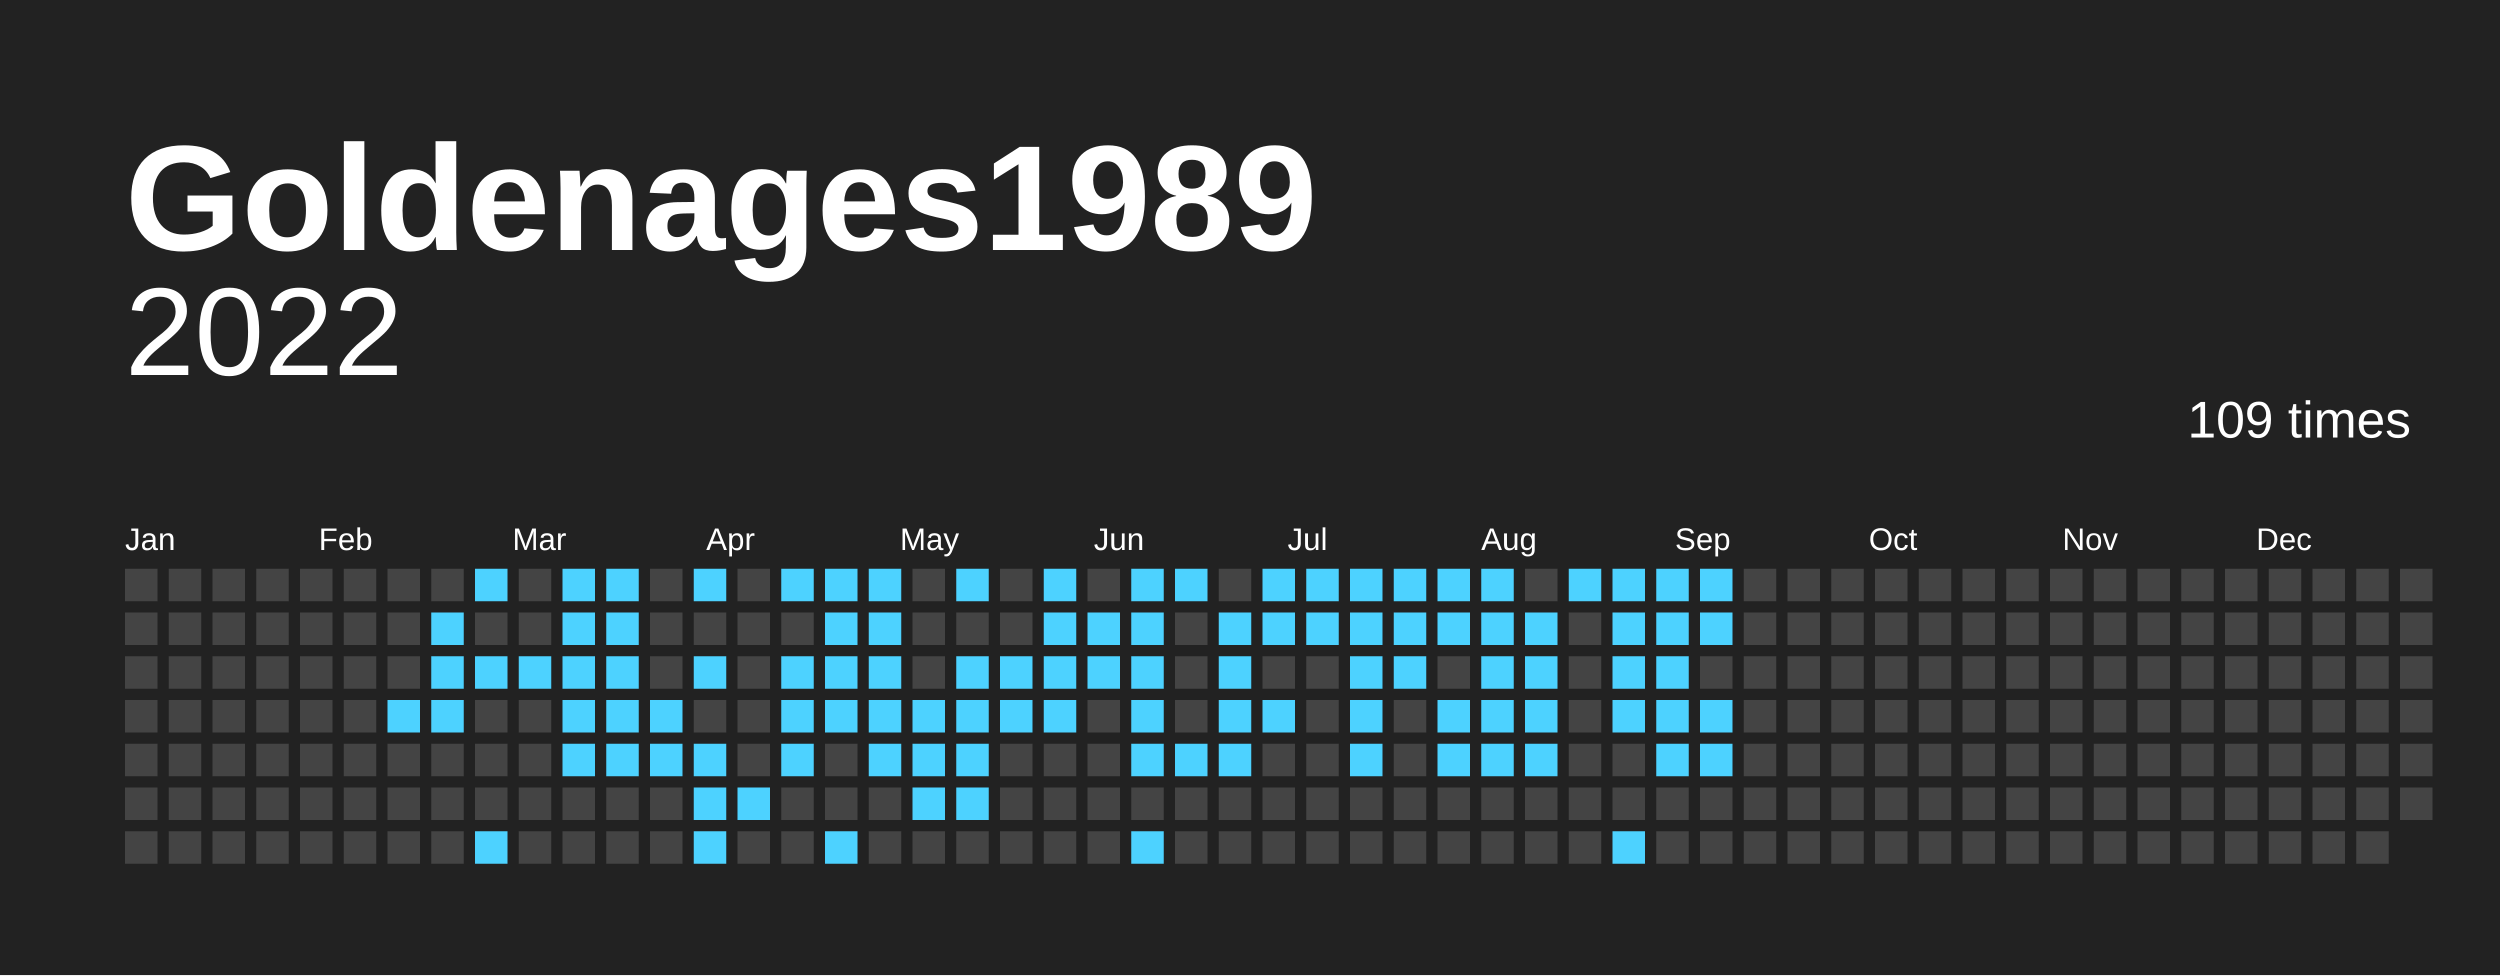
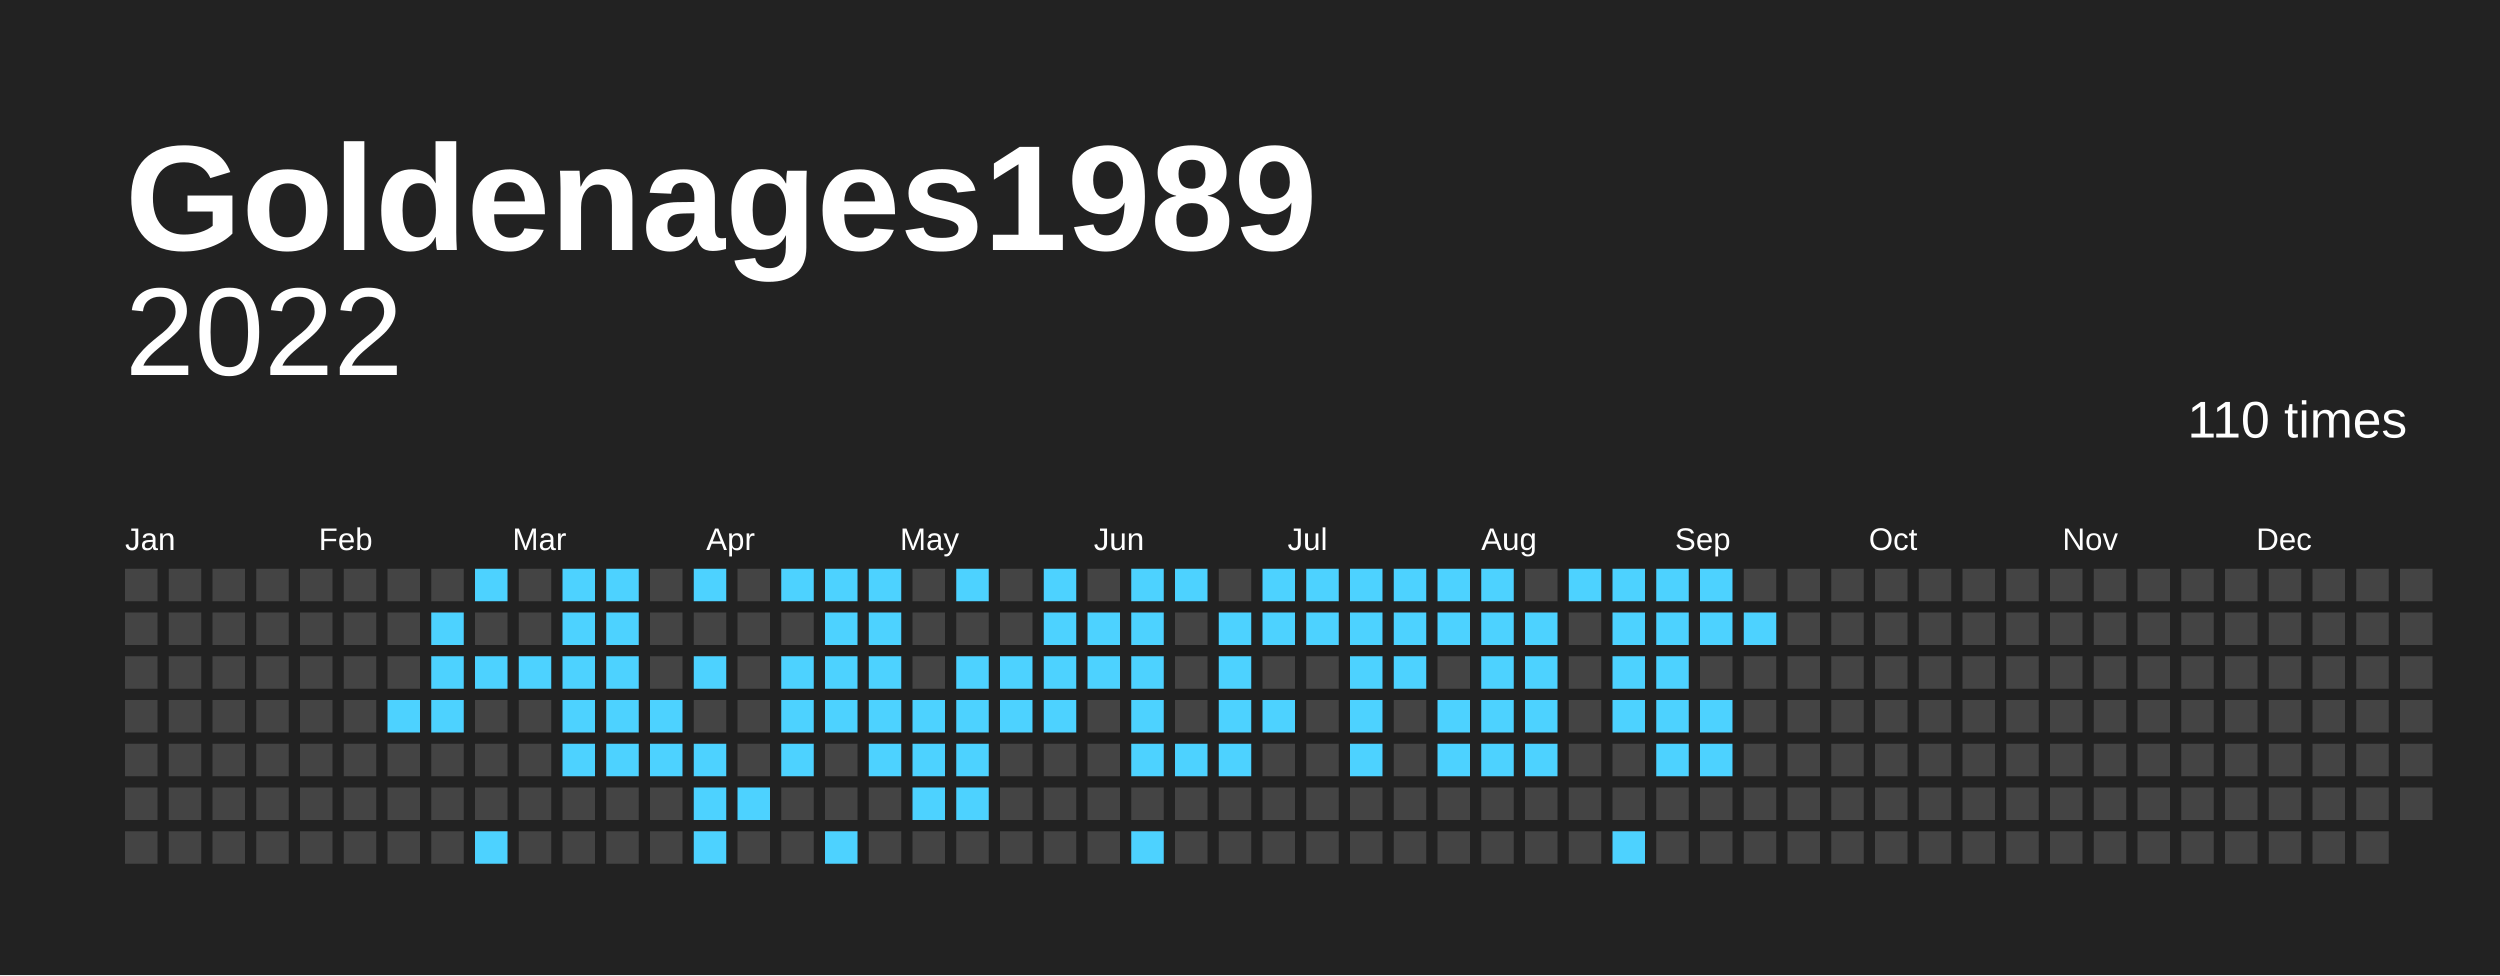
<svg xmlns="http://www.w3.org/2000/svg" baseProfile="full" height="78mm" version="1.1" viewBox="0,0,200,78" width="200mm">
  <defs />
  <rect fill="#222222" height="78" width="200" x="0" y="0" />
  <text fill="#FFFFFF" style="font-size:12px; font-family:Arial; font-weight:bold;" x="10" y="20">Goldenages1989</text>
  <text alignment-baseline="hanging" fill="#FFFFFF" style="font-size:10.0px; font-family:Arial;" x="10" y="30">2022</text>
-   <text alignment-baseline="hanging" fill="#FFFFFF" style="font-size:4.125px; font-family:Arial;" x="175" y="35">109 times</text>
+   <text alignment-baseline="hanging" fill="#FFFFFF" style="font-size:4.125px; font-family:Arial;" x="175" y="35">110 times</text>
  <text fill="#FFFFFF" style="font-size:2.5px; font-family:Arial" x="10.0" y="44">Jan</text>
  <text fill="#FFFFFF" style="font-size:2.5px; font-family:Arial" x="25.5" y="44">Feb</text>
  <text fill="#FFFFFF" style="font-size:2.5px; font-family:Arial" x="41.0" y="44">Mar</text>
  <text fill="#FFFFFF" style="font-size:2.5px; font-family:Arial" x="56.5" y="44">Apr</text>
  <text fill="#FFFFFF" style="font-size:2.5px; font-family:Arial" x="72.0" y="44">May</text>
  <text fill="#FFFFFF" style="font-size:2.5px; font-family:Arial" x="87.5" y="44">Jun</text>
  <text fill="#FFFFFF" style="font-size:2.5px; font-family:Arial" x="103.0" y="44">Jul</text>
  <text fill="#FFFFFF" style="font-size:2.5px; font-family:Arial" x="118.5" y="44">Aug</text>
  <text fill="#FFFFFF" style="font-size:2.5px; font-family:Arial" x="134.0" y="44">Sep</text>
  <text fill="#FFFFFF" style="font-size:2.5px; font-family:Arial" x="149.5" y="44">Oct</text>
  <text fill="#FFFFFF" style="font-size:2.5px; font-family:Arial" x="165.0" y="44">Nov</text>
  <text fill="#FFFFFF" style="font-size:2.5px; font-family:Arial" x="180.5" y="44">Dec</text>
  <rect fill="#444444" height="2.6" width="2.6" x="10.0" y="45.5" />
  <rect fill="#444444" height="2.6" width="2.6" x="10.0" y="49.0" />
  <rect fill="#444444" height="2.6" width="2.6" x="10.0" y="52.5" />
  <rect fill="#444444" height="2.6" width="2.6" x="10.0" y="56.0" />
  <rect fill="#444444" height="2.6" width="2.6" x="10.0" y="59.5" />
  <rect fill="#444444" height="2.6" width="2.6" x="10.0" y="63.0" />
  <rect fill="#444444" height="2.6" width="2.6" x="10.0" y="66.5" />
  <rect fill="#444444" height="2.6" width="2.6" x="13.5" y="45.5" />
  <rect fill="#444444" height="2.6" width="2.6" x="13.5" y="49.0" />
  <rect fill="#444444" height="2.6" width="2.6" x="13.5" y="52.5" />
  <rect fill="#444444" height="2.6" width="2.6" x="13.5" y="56.0" />
  <rect fill="#444444" height="2.6" width="2.6" x="13.5" y="59.5" />
  <rect fill="#444444" height="2.6" width="2.6" x="13.5" y="63.0" />
  <rect fill="#444444" height="2.6" width="2.6" x="13.5" y="66.5" />
  <rect fill="#444444" height="2.6" width="2.6" x="17.0" y="45.5" />
  <rect fill="#444444" height="2.6" width="2.6" x="17.0" y="49.0" />
  <rect fill="#444444" height="2.6" width="2.6" x="17.0" y="52.5" />
  <rect fill="#444444" height="2.6" width="2.6" x="17.0" y="56.0" />
  <rect fill="#444444" height="2.6" width="2.6" x="17.0" y="59.5" />
  <rect fill="#444444" height="2.6" width="2.6" x="17.0" y="63.0" />
  <rect fill="#444444" height="2.6" width="2.6" x="17.0" y="66.5" />
  <rect fill="#444444" height="2.6" width="2.6" x="20.5" y="45.5" />
  <rect fill="#444444" height="2.6" width="2.6" x="20.5" y="49.0" />
  <rect fill="#444444" height="2.6" width="2.6" x="20.5" y="52.5" />
  <rect fill="#444444" height="2.6" width="2.6" x="20.5" y="56.0" />
  <rect fill="#444444" height="2.6" width="2.6" x="20.5" y="59.5" />
  <rect fill="#444444" height="2.6" width="2.6" x="20.5" y="63.0" />
  <rect fill="#444444" height="2.6" width="2.6" x="20.5" y="66.5" />
  <rect fill="#444444" height="2.6" width="2.6" x="24.0" y="45.5" />
  <rect fill="#444444" height="2.6" width="2.6" x="24.0" y="49.0" />
  <rect fill="#444444" height="2.6" width="2.6" x="24.0" y="52.5" />
  <rect fill="#444444" height="2.6" width="2.6" x="24.0" y="56.0" />
  <rect fill="#444444" height="2.6" width="2.6" x="24.0" y="59.5" />
  <rect fill="#444444" height="2.6" width="2.6" x="24.0" y="63.0" />
  <rect fill="#444444" height="2.6" width="2.6" x="24.0" y="66.5" />
  <rect fill="#444444" height="2.6" width="2.6" x="27.5" y="45.5" />
  <rect fill="#444444" height="2.6" width="2.6" x="27.5" y="49.0" />
  <rect fill="#444444" height="2.6" width="2.6" x="27.5" y="52.5" />
  <rect fill="#444444" height="2.6" width="2.6" x="27.5" y="56.0" />
  <rect fill="#444444" height="2.6" width="2.6" x="27.5" y="59.5" />
  <rect fill="#444444" height="2.6" width="2.6" x="27.5" y="63.0" />
  <rect fill="#444444" height="2.6" width="2.6" x="27.5" y="66.5" />
  <rect fill="#444444" height="2.6" width="2.6" x="31.0" y="45.5" />
  <rect fill="#444444" height="2.6" width="2.6" x="31.0" y="49.0" />
  <rect fill="#444444" height="2.6" width="2.6" x="31.0" y="52.5" />
  <rect fill="#4DD2FF" height="2.6" width="2.6" x="31.0" y="56.0" />
  <rect fill="#444444" height="2.6" width="2.6" x="31.0" y="59.5" />
  <rect fill="#444444" height="2.6" width="2.6" x="31.0" y="63.0" />
  <rect fill="#444444" height="2.6" width="2.6" x="31.0" y="66.5" />
  <rect fill="#444444" height="2.6" width="2.6" x="34.5" y="45.5" />
  <rect fill="#4DD2FF" height="2.6" width="2.6" x="34.5" y="49.0" />
  <rect fill="#4DD2FF" height="2.6" width="2.6" x="34.5" y="52.5" />
  <rect fill="#4DD2FF" height="2.6" width="2.6" x="34.5" y="56.0" />
  <rect fill="#444444" height="2.6" width="2.6" x="34.5" y="59.5" />
  <rect fill="#444444" height="2.6" width="2.6" x="34.5" y="63.0" />
  <rect fill="#444444" height="2.6" width="2.6" x="34.5" y="66.5" />
  <rect fill="#4DD2FF" height="2.6" width="2.6" x="38.0" y="45.5" />
  <rect fill="#444444" height="2.6" width="2.6" x="38.0" y="49.0" />
  <rect fill="#4DD2FF" height="2.6" width="2.6" x="38.0" y="52.5" />
  <rect fill="#444444" height="2.6" width="2.6" x="38.0" y="56.0" />
  <rect fill="#444444" height="2.6" width="2.6" x="38.0" y="59.5" />
  <rect fill="#444444" height="2.6" width="2.6" x="38.0" y="63.0" />
  <rect fill="#4DD2FF" height="2.6" width="2.6" x="38.0" y="66.5" />
  <rect fill="#444444" height="2.6" width="2.6" x="41.5" y="45.5" />
  <rect fill="#444444" height="2.6" width="2.6" x="41.5" y="49.0" />
  <rect fill="#4DD2FF" height="2.6" width="2.6" x="41.5" y="52.5" />
  <rect fill="#444444" height="2.6" width="2.6" x="41.5" y="56.0" />
  <rect fill="#444444" height="2.6" width="2.6" x="41.5" y="59.5" />
  <rect fill="#444444" height="2.6" width="2.6" x="41.5" y="63.0" />
  <rect fill="#444444" height="2.6" width="2.6" x="41.5" y="66.5" />
  <rect fill="#4DD2FF" height="2.6" width="2.6" x="45.0" y="45.5" />
  <rect fill="#4DD2FF" height="2.6" width="2.6" x="45.0" y="49.0" />
  <rect fill="#4DD2FF" height="2.6" width="2.6" x="45.0" y="52.5" />
  <rect fill="#4DD2FF" height="2.6" width="2.6" x="45.0" y="56.0" />
  <rect fill="#4DD2FF" height="2.6" width="2.6" x="45.0" y="59.5" />
  <rect fill="#444444" height="2.6" width="2.6" x="45.0" y="63.0" />
  <rect fill="#444444" height="2.6" width="2.6" x="45.0" y="66.5" />
  <rect fill="#4DD2FF" height="2.6" width="2.6" x="48.5" y="45.5" />
  <rect fill="#4DD2FF" height="2.6" width="2.6" x="48.5" y="49.0" />
  <rect fill="#4DD2FF" height="2.6" width="2.6" x="48.5" y="52.5" />
  <rect fill="#4DD2FF" height="2.6" width="2.6" x="48.5" y="56.0" />
  <rect fill="#4DD2FF" height="2.6" width="2.6" x="48.5" y="59.5" />
  <rect fill="#444444" height="2.6" width="2.6" x="48.5" y="63.0" />
  <rect fill="#444444" height="2.6" width="2.6" x="48.5" y="66.5" />
  <rect fill="#444444" height="2.6" width="2.6" x="52.0" y="45.5" />
  <rect fill="#444444" height="2.6" width="2.6" x="52.0" y="49.0" />
  <rect fill="#444444" height="2.6" width="2.6" x="52.0" y="52.5" />
  <rect fill="#4DD2FF" height="2.6" width="2.6" x="52.0" y="56.0" />
  <rect fill="#4DD2FF" height="2.6" width="2.6" x="52.0" y="59.5" />
  <rect fill="#444444" height="2.6" width="2.6" x="52.0" y="63.0" />
  <rect fill="#444444" height="2.6" width="2.6" x="52.0" y="66.5" />
  <rect fill="#4DD2FF" height="2.6" width="2.6" x="55.5" y="45.5" />
  <rect fill="#444444" height="2.6" width="2.6" x="55.5" y="49.0" />
  <rect fill="#4DD2FF" height="2.6" width="2.6" x="55.5" y="52.5" />
  <rect fill="#444444" height="2.6" width="2.6" x="55.5" y="56.0" />
  <rect fill="#4DD2FF" height="2.6" width="2.6" x="55.5" y="59.5" />
  <rect fill="#4DD2FF" height="2.6" width="2.6" x="55.5" y="63.0" />
  <rect fill="#4DD2FF" height="2.6" width="2.6" x="55.5" y="66.5" />
  <rect fill="#444444" height="2.6" width="2.6" x="59.0" y="45.5" />
  <rect fill="#444444" height="2.6" width="2.6" x="59.0" y="49.0" />
  <rect fill="#444444" height="2.6" width="2.6" x="59.0" y="52.5" />
  <rect fill="#444444" height="2.6" width="2.6" x="59.0" y="56.0" />
  <rect fill="#444444" height="2.6" width="2.6" x="59.0" y="59.5" />
  <rect fill="#4DD2FF" height="2.6" width="2.6" x="59.0" y="63.0" />
  <rect fill="#444444" height="2.6" width="2.6" x="59.0" y="66.5" />
  <rect fill="#4DD2FF" height="2.6" width="2.6" x="62.5" y="45.5" />
  <rect fill="#444444" height="2.6" width="2.6" x="62.5" y="49.0" />
  <rect fill="#4DD2FF" height="2.6" width="2.6" x="62.5" y="52.5" />
  <rect fill="#4DD2FF" height="2.6" width="2.6" x="62.5" y="56.0" />
  <rect fill="#4DD2FF" height="2.6" width="2.6" x="62.5" y="59.5" />
  <rect fill="#444444" height="2.6" width="2.6" x="62.5" y="63.0" />
  <rect fill="#444444" height="2.6" width="2.6" x="62.5" y="66.5" />
  <rect fill="#4DD2FF" height="2.6" width="2.6" x="66.0" y="45.5" />
  <rect fill="#4DD2FF" height="2.6" width="2.6" x="66.0" y="49.0" />
  <rect fill="#4DD2FF" height="2.6" width="2.6" x="66.0" y="52.5" />
  <rect fill="#4DD2FF" height="2.6" width="2.6" x="66.0" y="56.0" />
  <rect fill="#444444" height="2.6" width="2.6" x="66.0" y="59.5" />
  <rect fill="#444444" height="2.6" width="2.6" x="66.0" y="63.0" />
  <rect fill="#4DD2FF" height="2.6" width="2.6" x="66.0" y="66.5" />
  <rect fill="#4DD2FF" height="2.6" width="2.6" x="69.5" y="45.5" />
  <rect fill="#4DD2FF" height="2.6" width="2.6" x="69.5" y="49.0" />
  <rect fill="#4DD2FF" height="2.6" width="2.6" x="69.5" y="52.5" />
  <rect fill="#4DD2FF" height="2.6" width="2.6" x="69.5" y="56.0" />
  <rect fill="#4DD2FF" height="2.6" width="2.6" x="69.5" y="59.5" />
  <rect fill="#444444" height="2.6" width="2.6" x="69.5" y="63.0" />
  <rect fill="#444444" height="2.6" width="2.6" x="69.5" y="66.5" />
  <rect fill="#444444" height="2.6" width="2.6" x="73.0" y="45.5" />
  <rect fill="#444444" height="2.6" width="2.6" x="73.0" y="49.0" />
  <rect fill="#444444" height="2.6" width="2.6" x="73.0" y="52.5" />
  <rect fill="#4DD2FF" height="2.6" width="2.6" x="73.0" y="56.0" />
  <rect fill="#4DD2FF" height="2.6" width="2.6" x="73.0" y="59.5" />
  <rect fill="#4DD2FF" height="2.6" width="2.6" x="73.0" y="63.0" />
  <rect fill="#444444" height="2.6" width="2.6" x="73.0" y="66.5" />
  <rect fill="#4DD2FF" height="2.6" width="2.6" x="76.5" y="45.5" />
  <rect fill="#444444" height="2.6" width="2.6" x="76.5" y="49.0" />
  <rect fill="#4DD2FF" height="2.6" width="2.6" x="76.5" y="52.5" />
  <rect fill="#4DD2FF" height="2.6" width="2.6" x="76.5" y="56.0" />
  <rect fill="#4DD2FF" height="2.6" width="2.6" x="76.5" y="59.5" />
  <rect fill="#4DD2FF" height="2.6" width="2.6" x="76.5" y="63.0" />
  <rect fill="#444444" height="2.6" width="2.6" x="76.5" y="66.5" />
  <rect fill="#444444" height="2.6" width="2.6" x="80.0" y="45.5" />
  <rect fill="#444444" height="2.6" width="2.6" x="80.0" y="49.0" />
  <rect fill="#4DD2FF" height="2.6" width="2.6" x="80.0" y="52.5" />
  <rect fill="#4DD2FF" height="2.6" width="2.6" x="80.0" y="56.0" />
  <rect fill="#444444" height="2.6" width="2.6" x="80.0" y="59.5" />
  <rect fill="#444444" height="2.6" width="2.6" x="80.0" y="63.0" />
  <rect fill="#444444" height="2.6" width="2.6" x="80.0" y="66.5" />
  <rect fill="#4DD2FF" height="2.6" width="2.6" x="83.5" y="45.5" />
  <rect fill="#4DD2FF" height="2.6" width="2.6" x="83.5" y="49.0" />
  <rect fill="#4DD2FF" height="2.6" width="2.6" x="83.5" y="52.5" />
  <rect fill="#4DD2FF" height="2.6" width="2.6" x="83.5" y="56.0" />
  <rect fill="#444444" height="2.6" width="2.6" x="83.5" y="59.5" />
  <rect fill="#444444" height="2.6" width="2.6" x="83.5" y="63.0" />
  <rect fill="#444444" height="2.6" width="2.6" x="83.5" y="66.5" />
  <rect fill="#444444" height="2.6" width="2.6" x="87.0" y="45.5" />
  <rect fill="#4DD2FF" height="2.6" width="2.6" x="87.0" y="49.0" />
  <rect fill="#4DD2FF" height="2.6" width="2.6" x="87.0" y="52.5" />
  <rect fill="#444444" height="2.6" width="2.6" x="87.0" y="56.0" />
  <rect fill="#444444" height="2.6" width="2.6" x="87.0" y="59.5" />
  <rect fill="#444444" height="2.6" width="2.6" x="87.0" y="63.0" />
  <rect fill="#444444" height="2.6" width="2.6" x="87.0" y="66.5" />
  <rect fill="#4DD2FF" height="2.6" width="2.6" x="90.5" y="45.5" />
  <rect fill="#4DD2FF" height="2.6" width="2.6" x="90.5" y="49.0" />
  <rect fill="#4DD2FF" height="2.6" width="2.6" x="90.5" y="52.5" />
  <rect fill="#4DD2FF" height="2.6" width="2.6" x="90.5" y="56.0" />
  <rect fill="#4DD2FF" height="2.6" width="2.6" x="90.5" y="59.5" />
  <rect fill="#444444" height="2.6" width="2.6" x="90.5" y="63.0" />
  <rect fill="#4DD2FF" height="2.6" width="2.6" x="90.5" y="66.5" />
  <rect fill="#4DD2FF" height="2.6" width="2.6" x="94.0" y="45.5" />
  <rect fill="#444444" height="2.6" width="2.6" x="94.0" y="49.0" />
  <rect fill="#444444" height="2.6" width="2.6" x="94.0" y="52.5" />
  <rect fill="#444444" height="2.6" width="2.6" x="94.0" y="56.0" />
  <rect fill="#4DD2FF" height="2.6" width="2.6" x="94.0" y="59.5" />
  <rect fill="#444444" height="2.6" width="2.6" x="94.0" y="63.0" />
  <rect fill="#444444" height="2.6" width="2.6" x="94.0" y="66.5" />
  <rect fill="#444444" height="2.6" width="2.6" x="97.5" y="45.5" />
  <rect fill="#4DD2FF" height="2.6" width="2.6" x="97.5" y="49.0" />
  <rect fill="#4DD2FF" height="2.6" width="2.6" x="97.5" y="52.5" />
  <rect fill="#4DD2FF" height="2.6" width="2.6" x="97.5" y="56.0" />
  <rect fill="#4DD2FF" height="2.6" width="2.6" x="97.5" y="59.5" />
  <rect fill="#444444" height="2.6" width="2.6" x="97.5" y="63.0" />
  <rect fill="#444444" height="2.6" width="2.6" x="97.5" y="66.5" />
  <rect fill="#4DD2FF" height="2.6" width="2.6" x="101.0" y="45.5" />
  <rect fill="#4DD2FF" height="2.6" width="2.6" x="101.0" y="49.0" />
  <rect fill="#444444" height="2.6" width="2.6" x="101.0" y="52.5" />
  <rect fill="#4DD2FF" height="2.6" width="2.6" x="101.0" y="56.0" />
  <rect fill="#444444" height="2.6" width="2.6" x="101.0" y="59.5" />
  <rect fill="#444444" height="2.6" width="2.6" x="101.0" y="63.0" />
  <rect fill="#444444" height="2.6" width="2.6" x="101.0" y="66.5" />
  <rect fill="#4DD2FF" height="2.6" width="2.6" x="104.5" y="45.5" />
  <rect fill="#4DD2FF" height="2.6" width="2.6" x="104.5" y="49.0" />
  <rect fill="#444444" height="2.6" width="2.6" x="104.5" y="52.5" />
  <rect fill="#444444" height="2.6" width="2.6" x="104.5" y="56.0" />
  <rect fill="#444444" height="2.6" width="2.6" x="104.5" y="59.5" />
  <rect fill="#444444" height="2.6" width="2.6" x="104.5" y="63.0" />
  <rect fill="#444444" height="2.6" width="2.6" x="104.5" y="66.5" />
  <rect fill="#4DD2FF" height="2.6" width="2.6" x="108.0" y="45.5" />
  <rect fill="#4DD2FF" height="2.6" width="2.6" x="108.0" y="49.0" />
  <rect fill="#4DD2FF" height="2.6" width="2.6" x="108.0" y="52.5" />
  <rect fill="#4DD2FF" height="2.6" width="2.6" x="108.0" y="56.0" />
  <rect fill="#4DD2FF" height="2.6" width="2.6" x="108.0" y="59.5" />
  <rect fill="#444444" height="2.6" width="2.6" x="108.0" y="63.0" />
  <rect fill="#444444" height="2.6" width="2.6" x="108.0" y="66.5" />
  <rect fill="#4DD2FF" height="2.6" width="2.6" x="111.5" y="45.5" />
  <rect fill="#4DD2FF" height="2.6" width="2.6" x="111.5" y="49.0" />
  <rect fill="#4DD2FF" height="2.6" width="2.6" x="111.5" y="52.5" />
  <rect fill="#444444" height="2.6" width="2.6" x="111.5" y="56.0" />
  <rect fill="#444444" height="2.6" width="2.6" x="111.5" y="59.5" />
  <rect fill="#444444" height="2.6" width="2.6" x="111.5" y="63.0" />
  <rect fill="#444444" height="2.6" width="2.6" x="111.5" y="66.5" />
  <rect fill="#4DD2FF" height="2.6" width="2.6" x="115.0" y="45.5" />
  <rect fill="#4DD2FF" height="2.6" width="2.6" x="115.0" y="49.0" />
  <rect fill="#444444" height="2.6" width="2.6" x="115.0" y="52.5" />
  <rect fill="#4DD2FF" height="2.6" width="2.6" x="115.0" y="56.0" />
  <rect fill="#4DD2FF" height="2.6" width="2.6" x="115.0" y="59.5" />
  <rect fill="#444444" height="2.6" width="2.6" x="115.0" y="63.0" />
  <rect fill="#444444" height="2.6" width="2.6" x="115.0" y="66.5" />
  <rect fill="#4DD2FF" height="2.6" width="2.6" x="118.5" y="45.5" />
  <rect fill="#4DD2FF" height="2.6" width="2.6" x="118.5" y="49.0" />
  <rect fill="#4DD2FF" height="2.6" width="2.6" x="118.5" y="52.5" />
  <rect fill="#4DD2FF" height="2.6" width="2.6" x="118.5" y="56.0" />
  <rect fill="#4DD2FF" height="2.6" width="2.6" x="118.5" y="59.5" />
  <rect fill="#444444" height="2.6" width="2.6" x="118.5" y="63.0" />
  <rect fill="#444444" height="2.6" width="2.6" x="118.5" y="66.5" />
  <rect fill="#444444" height="2.6" width="2.6" x="122.0" y="45.5" />
  <rect fill="#4DD2FF" height="2.6" width="2.6" x="122.0" y="49.0" />
  <rect fill="#4DD2FF" height="2.6" width="2.6" x="122.0" y="52.5" />
  <rect fill="#4DD2FF" height="2.6" width="2.6" x="122.0" y="56.0" />
  <rect fill="#4DD2FF" height="2.6" width="2.6" x="122.0" y="59.5" />
  <rect fill="#444444" height="2.6" width="2.6" x="122.0" y="63.0" />
  <rect fill="#444444" height="2.6" width="2.6" x="122.0" y="66.5" />
  <rect fill="#4DD2FF" height="2.6" width="2.6" x="125.5" y="45.5" />
  <rect fill="#444444" height="2.6" width="2.6" x="125.5" y="49.0" />
  <rect fill="#444444" height="2.6" width="2.6" x="125.5" y="52.5" />
  <rect fill="#444444" height="2.6" width="2.6" x="125.5" y="56.0" />
  <rect fill="#444444" height="2.6" width="2.6" x="125.5" y="59.5" />
  <rect fill="#444444" height="2.6" width="2.6" x="125.5" y="63.0" />
  <rect fill="#444444" height="2.6" width="2.6" x="125.5" y="66.5" />
  <rect fill="#4DD2FF" height="2.6" width="2.6" x="129.0" y="45.5" />
  <rect fill="#4DD2FF" height="2.6" width="2.6" x="129.0" y="49.0" />
  <rect fill="#4DD2FF" height="2.6" width="2.6" x="129.0" y="52.5" />
  <rect fill="#4DD2FF" height="2.6" width="2.6" x="129.0" y="56.0" />
  <rect fill="#444444" height="2.6" width="2.6" x="129.0" y="59.5" />
  <rect fill="#444444" height="2.6" width="2.6" x="129.0" y="63.0" />
  <rect fill="#4DD2FF" height="2.6" width="2.6" x="129.0" y="66.5" />
  <rect fill="#4DD2FF" height="2.6" width="2.6" x="132.5" y="45.5" />
  <rect fill="#4DD2FF" height="2.6" width="2.6" x="132.5" y="49.0" />
  <rect fill="#4DD2FF" height="2.6" width="2.6" x="132.5" y="52.5" />
  <rect fill="#4DD2FF" height="2.6" width="2.6" x="132.5" y="56.0" />
  <rect fill="#4DD2FF" height="2.6" width="2.6" x="132.5" y="59.5" />
  <rect fill="#444444" height="2.6" width="2.6" x="132.5" y="63.0" />
  <rect fill="#444444" height="2.6" width="2.6" x="132.5" y="66.5" />
  <rect fill="#4DD2FF" height="2.6" width="2.6" x="136.0" y="45.5" />
  <rect fill="#4DD2FF" height="2.6" width="2.6" x="136.0" y="49.0" />
  <rect fill="#444444" height="2.6" width="2.6" x="136.0" y="52.5" />
  <rect fill="#4DD2FF" height="2.6" width="2.6" x="136.0" y="56.0" />
  <rect fill="#4DD2FF" height="2.6" width="2.6" x="136.0" y="59.5" />
  <rect fill="#444444" height="2.6" width="2.6" x="136.0" y="63.0" />
  <rect fill="#444444" height="2.6" width="2.6" x="136.0" y="66.5" />
  <rect fill="#444444" height="2.6" width="2.6" x="139.5" y="45.5" />
-   <rect fill="#444444" height="2.6" width="2.6" x="139.5" y="49.0" />
+   <rect fill="#4DD2FF" height="2.6" width="2.6" x="139.5" y="49.0" />
  <rect fill="#444444" height="2.6" width="2.6" x="139.5" y="52.5" />
  <rect fill="#444444" height="2.6" width="2.6" x="139.5" y="56.0" />
  <rect fill="#444444" height="2.6" width="2.6" x="139.5" y="59.5" />
  <rect fill="#444444" height="2.6" width="2.6" x="139.5" y="63.0" />
  <rect fill="#444444" height="2.6" width="2.6" x="139.5" y="66.5" />
  <rect fill="#444444" height="2.6" width="2.6" x="143.0" y="45.5" />
  <rect fill="#444444" height="2.6" width="2.6" x="143.0" y="49.0" />
  <rect fill="#444444" height="2.6" width="2.6" x="143.0" y="52.5" />
  <rect fill="#444444" height="2.6" width="2.6" x="143.0" y="56.0" />
  <rect fill="#444444" height="2.6" width="2.6" x="143.0" y="59.5" />
  <rect fill="#444444" height="2.6" width="2.6" x="143.0" y="63.0" />
  <rect fill="#444444" height="2.6" width="2.6" x="143.0" y="66.5" />
  <rect fill="#444444" height="2.6" width="2.6" x="146.5" y="45.5" />
  <rect fill="#444444" height="2.6" width="2.6" x="146.5" y="49.0" />
  <rect fill="#444444" height="2.6" width="2.6" x="146.5" y="52.5" />
  <rect fill="#444444" height="2.6" width="2.6" x="146.5" y="56.0" />
  <rect fill="#444444" height="2.6" width="2.6" x="146.5" y="59.5" />
  <rect fill="#444444" height="2.6" width="2.6" x="146.5" y="63.0" />
  <rect fill="#444444" height="2.6" width="2.6" x="146.5" y="66.5" />
  <rect fill="#444444" height="2.6" width="2.6" x="150.0" y="45.5" />
  <rect fill="#444444" height="2.6" width="2.6" x="150.0" y="49.0" />
  <rect fill="#444444" height="2.6" width="2.6" x="150.0" y="52.5" />
  <rect fill="#444444" height="2.6" width="2.6" x="150.0" y="56.0" />
  <rect fill="#444444" height="2.6" width="2.6" x="150.0" y="59.5" />
  <rect fill="#444444" height="2.6" width="2.6" x="150.0" y="63.0" />
  <rect fill="#444444" height="2.6" width="2.6" x="150.0" y="66.5" />
  <rect fill="#444444" height="2.6" width="2.6" x="153.5" y="45.5" />
  <rect fill="#444444" height="2.6" width="2.6" x="153.5" y="49.0" />
  <rect fill="#444444" height="2.6" width="2.6" x="153.5" y="52.5" />
  <rect fill="#444444" height="2.6" width="2.6" x="153.5" y="56.0" />
  <rect fill="#444444" height="2.6" width="2.6" x="153.5" y="59.5" />
  <rect fill="#444444" height="2.6" width="2.6" x="153.5" y="63.0" />
  <rect fill="#444444" height="2.6" width="2.6" x="153.5" y="66.5" />
  <rect fill="#444444" height="2.6" width="2.6" x="157.0" y="45.5" />
  <rect fill="#444444" height="2.6" width="2.6" x="157.0" y="49.0" />
  <rect fill="#444444" height="2.6" width="2.6" x="157.0" y="52.5" />
  <rect fill="#444444" height="2.6" width="2.6" x="157.0" y="56.0" />
  <rect fill="#444444" height="2.6" width="2.6" x="157.0" y="59.5" />
  <rect fill="#444444" height="2.6" width="2.6" x="157.0" y="63.0" />
  <rect fill="#444444" height="2.6" width="2.6" x="157.0" y="66.5" />
  <rect fill="#444444" height="2.6" width="2.6" x="160.5" y="45.5" />
  <rect fill="#444444" height="2.6" width="2.6" x="160.5" y="49.0" />
  <rect fill="#444444" height="2.6" width="2.6" x="160.5" y="52.5" />
  <rect fill="#444444" height="2.6" width="2.6" x="160.5" y="56.0" />
  <rect fill="#444444" height="2.6" width="2.6" x="160.5" y="59.5" />
  <rect fill="#444444" height="2.6" width="2.6" x="160.5" y="63.0" />
  <rect fill="#444444" height="2.6" width="2.6" x="160.5" y="66.5" />
  <rect fill="#444444" height="2.6" width="2.6" x="164.0" y="45.5" />
  <rect fill="#444444" height="2.6" width="2.6" x="164.0" y="49.0" />
  <rect fill="#444444" height="2.6" width="2.6" x="164.0" y="52.5" />
  <rect fill="#444444" height="2.6" width="2.6" x="164.0" y="56.0" />
  <rect fill="#444444" height="2.6" width="2.6" x="164.0" y="59.5" />
  <rect fill="#444444" height="2.6" width="2.6" x="164.0" y="63.0" />
  <rect fill="#444444" height="2.6" width="2.6" x="164.0" y="66.5" />
  <rect fill="#444444" height="2.6" width="2.6" x="167.5" y="45.5" />
  <rect fill="#444444" height="2.6" width="2.6" x="167.5" y="49.0" />
  <rect fill="#444444" height="2.6" width="2.6" x="167.5" y="52.5" />
  <rect fill="#444444" height="2.6" width="2.6" x="167.5" y="56.0" />
  <rect fill="#444444" height="2.6" width="2.6" x="167.5" y="59.5" />
  <rect fill="#444444" height="2.6" width="2.6" x="167.5" y="63.0" />
  <rect fill="#444444" height="2.6" width="2.6" x="167.5" y="66.5" />
  <rect fill="#444444" height="2.6" width="2.6" x="171.0" y="45.5" />
  <rect fill="#444444" height="2.6" width="2.6" x="171.0" y="49.0" />
  <rect fill="#444444" height="2.6" width="2.6" x="171.0" y="52.5" />
  <rect fill="#444444" height="2.6" width="2.6" x="171.0" y="56.0" />
  <rect fill="#444444" height="2.6" width="2.6" x="171.0" y="59.5" />
  <rect fill="#444444" height="2.6" width="2.6" x="171.0" y="63.0" />
  <rect fill="#444444" height="2.6" width="2.6" x="171.0" y="66.5" />
  <rect fill="#444444" height="2.6" width="2.6" x="174.5" y="45.5" />
  <rect fill="#444444" height="2.6" width="2.6" x="174.5" y="49.0" />
  <rect fill="#444444" height="2.6" width="2.6" x="174.5" y="52.5" />
  <rect fill="#444444" height="2.6" width="2.6" x="174.5" y="56.0" />
  <rect fill="#444444" height="2.6" width="2.6" x="174.5" y="59.5" />
  <rect fill="#444444" height="2.6" width="2.6" x="174.5" y="63.0" />
  <rect fill="#444444" height="2.6" width="2.6" x="174.5" y="66.5" />
  <rect fill="#444444" height="2.6" width="2.6" x="178.0" y="45.5" />
  <rect fill="#444444" height="2.6" width="2.6" x="178.0" y="49.0" />
  <rect fill="#444444" height="2.6" width="2.6" x="178.0" y="52.5" />
  <rect fill="#444444" height="2.6" width="2.6" x="178.0" y="56.0" />
  <rect fill="#444444" height="2.6" width="2.6" x="178.0" y="59.5" />
  <rect fill="#444444" height="2.6" width="2.6" x="178.0" y="63.0" />
  <rect fill="#444444" height="2.6" width="2.6" x="178.0" y="66.5" />
  <rect fill="#444444" height="2.6" width="2.6" x="181.5" y="45.5" />
  <rect fill="#444444" height="2.6" width="2.6" x="181.5" y="49.0" />
  <rect fill="#444444" height="2.6" width="2.6" x="181.5" y="52.5" />
  <rect fill="#444444" height="2.6" width="2.6" x="181.5" y="56.0" />
  <rect fill="#444444" height="2.6" width="2.6" x="181.5" y="59.5" />
  <rect fill="#444444" height="2.6" width="2.6" x="181.5" y="63.0" />
  <rect fill="#444444" height="2.6" width="2.6" x="181.5" y="66.5" />
  <rect fill="#444444" height="2.6" width="2.6" x="185.0" y="45.5" />
  <rect fill="#444444" height="2.6" width="2.6" x="185.0" y="49.0" />
  <rect fill="#444444" height="2.6" width="2.6" x="185.0" y="52.5" />
  <rect fill="#444444" height="2.6" width="2.6" x="185.0" y="56.0" />
  <rect fill="#444444" height="2.6" width="2.6" x="185.0" y="59.5" />
  <rect fill="#444444" height="2.6" width="2.6" x="185.0" y="63.0" />
  <rect fill="#444444" height="2.6" width="2.6" x="185.0" y="66.5" />
  <rect fill="#444444" height="2.6" width="2.6" x="188.5" y="45.5" />
  <rect fill="#444444" height="2.6" width="2.6" x="188.5" y="49.0" />
  <rect fill="#444444" height="2.6" width="2.6" x="188.5" y="52.5" />
  <rect fill="#444444" height="2.6" width="2.6" x="188.5" y="56.0" />
  <rect fill="#444444" height="2.6" width="2.6" x="188.5" y="59.5" />
  <rect fill="#444444" height="2.6" width="2.6" x="188.5" y="63.0" />
  <rect fill="#444444" height="2.6" width="2.6" x="188.5" y="66.5" />
  <rect fill="#444444" height="2.6" width="2.6" x="192.0" y="45.5" />
  <rect fill="#444444" height="2.6" width="2.6" x="192.0" y="49.0" />
  <rect fill="#444444" height="2.6" width="2.6" x="192.0" y="52.5" />
  <rect fill="#444444" height="2.6" width="2.6" x="192.0" y="56.0" />
  <rect fill="#444444" height="2.6" width="2.6" x="192.0" y="59.5" />
  <rect fill="#444444" height="2.6" width="2.6" x="192.0" y="63.0" />
</svg>
